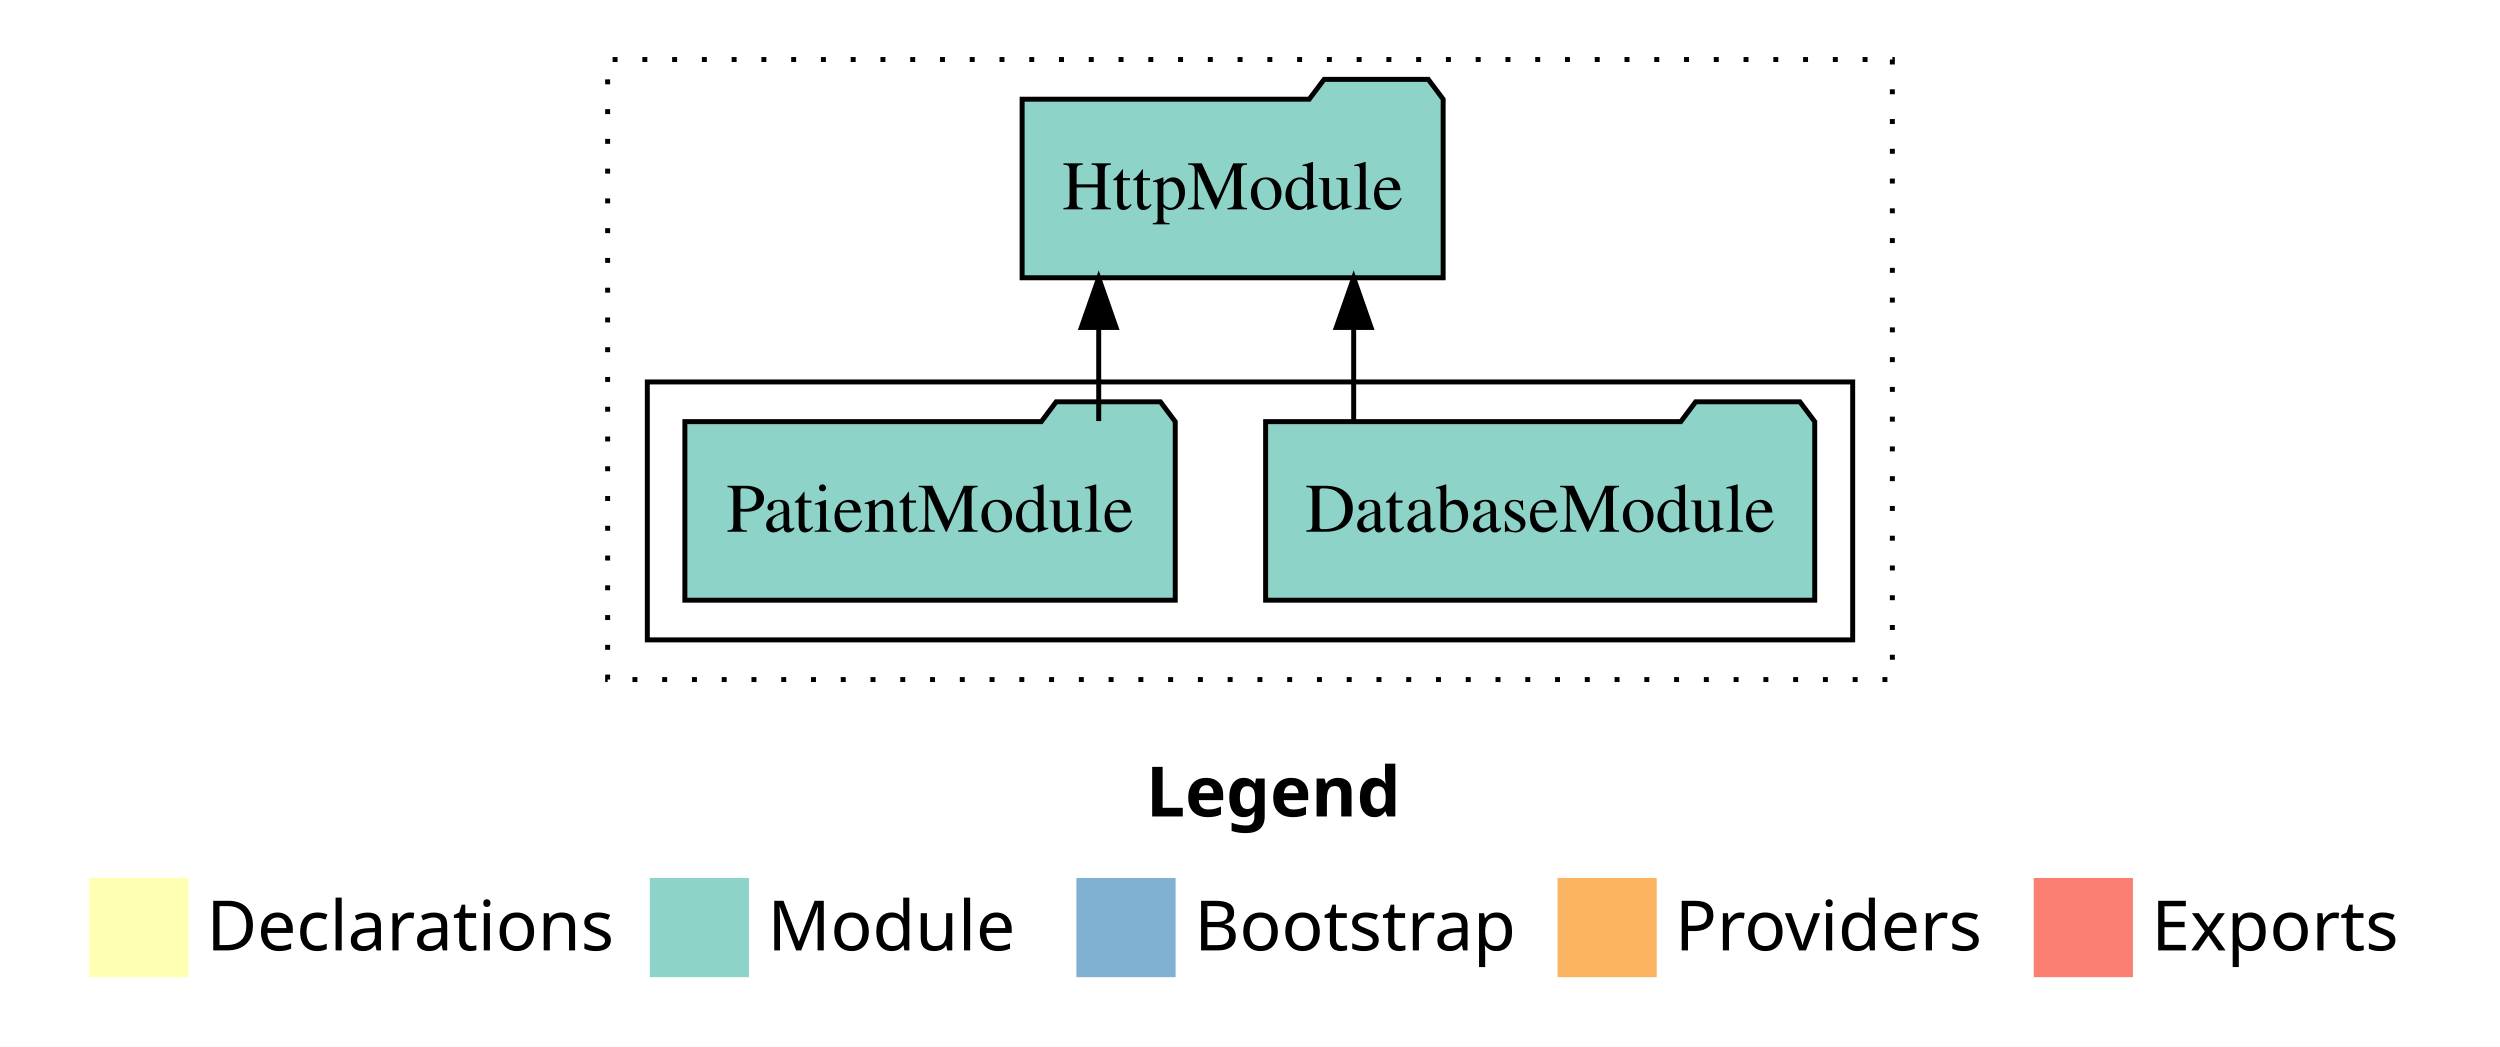
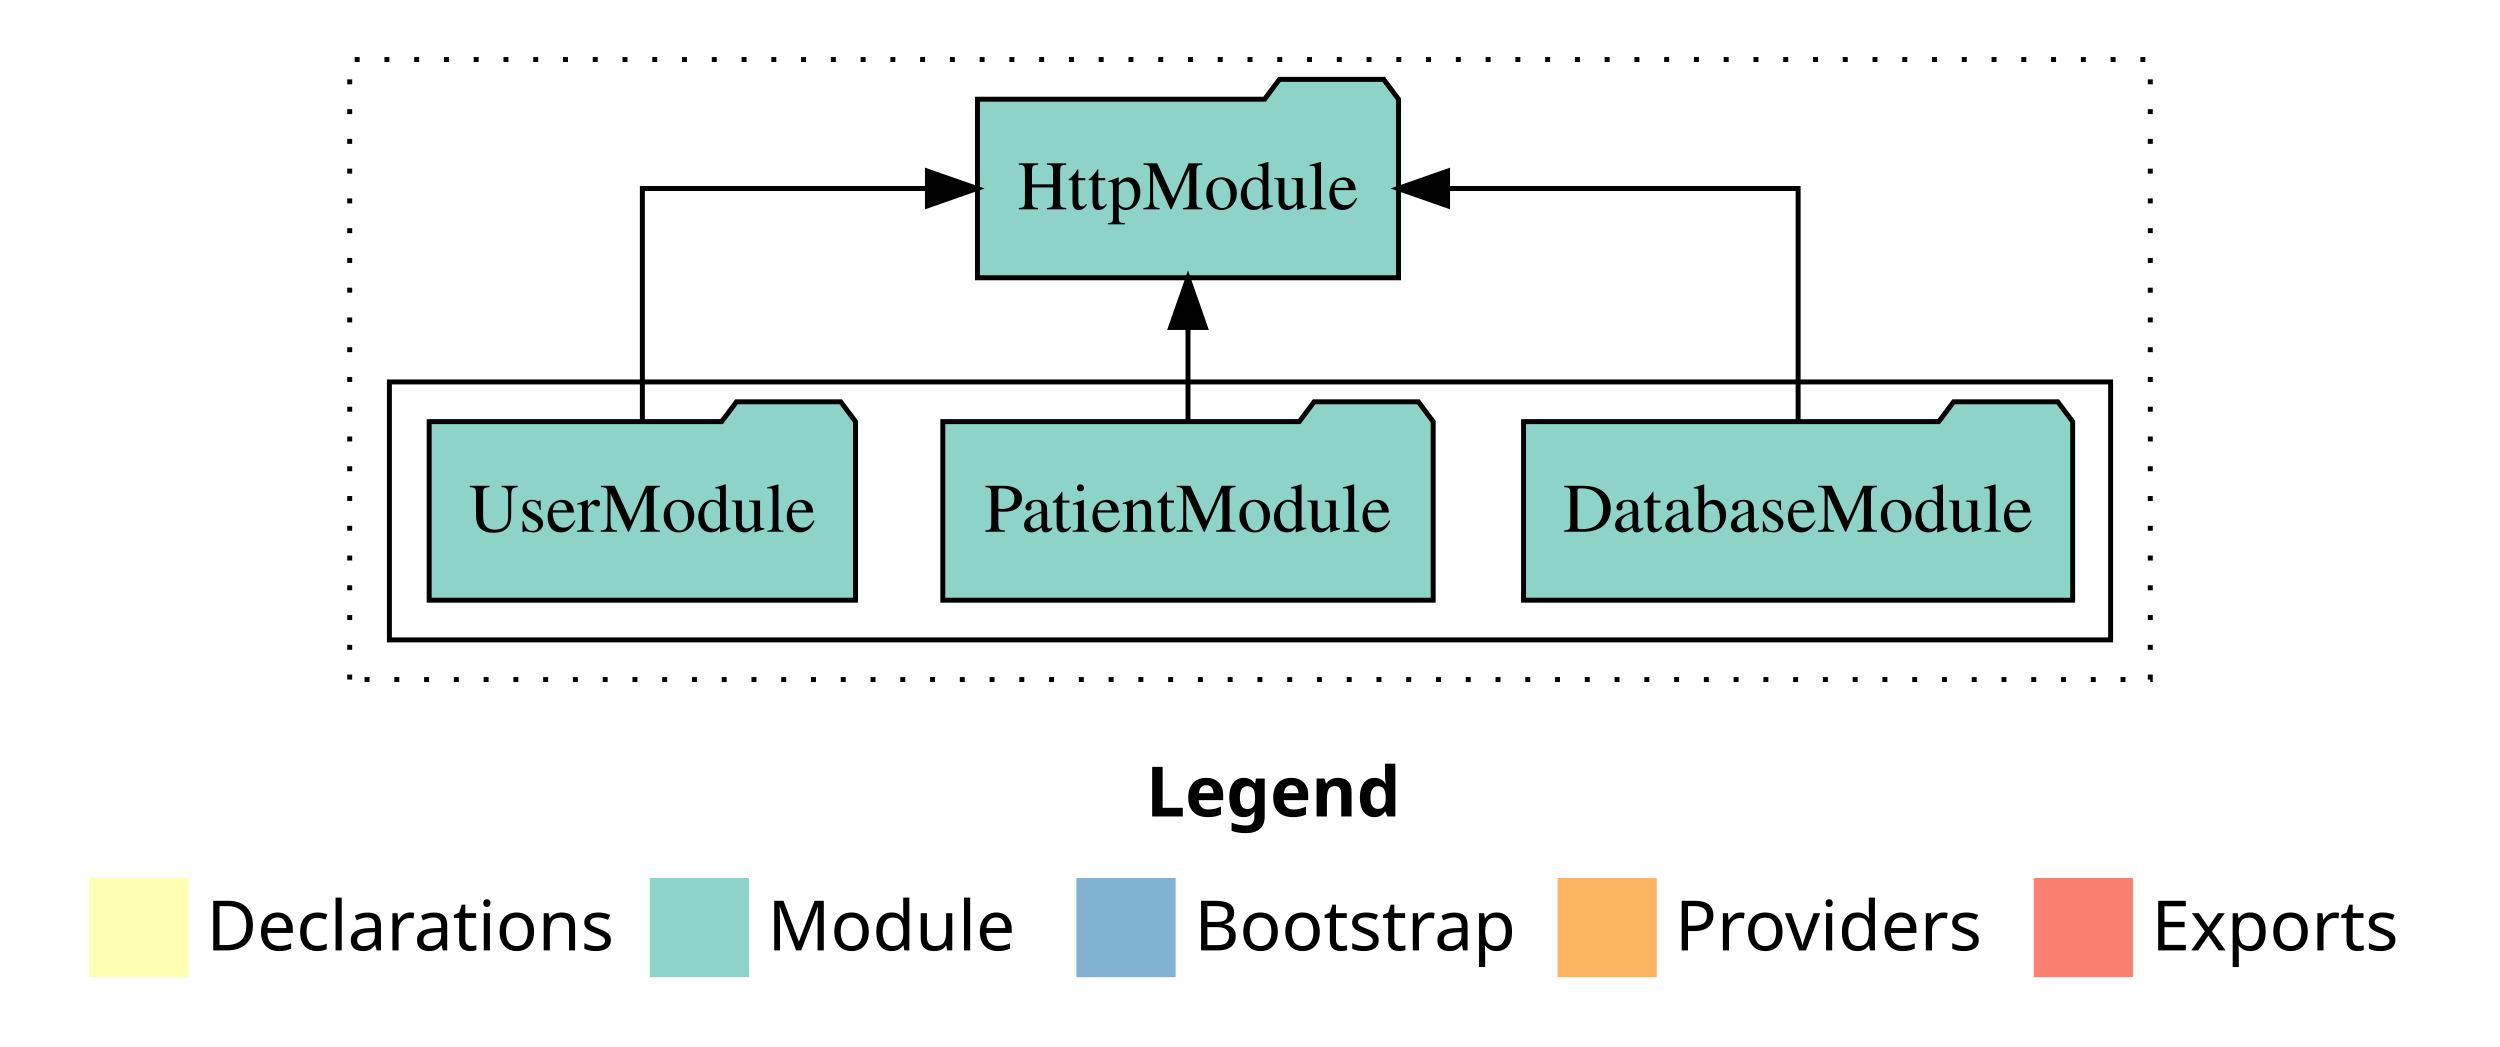
<svg xmlns="http://www.w3.org/2000/svg" width="504pt" height="211pt" viewBox="0.00 0.00 504.00 211.00">
  <g id="graph0" class="graph" transform="scale(1 1) rotate(0) translate(4 207)">
    <polygon fill="white" stroke="transparent" points="-4,4 -4,-207 500,-207 500,4 -4,4" />
    <text text-anchor="start" x="227.01" y="-42.4" font-family="Times-12" font-weight="bold" font-size="14.00">Legend</text>
    <polygon fill="#ffffb3" stroke="transparent" points="14,-10 14,-30 34,-30 34,-10 14,-10" />
    <text text-anchor="start" x="37.63" y="-15.4" font-family="Times-12" font-size="14.00">  Declarations</text>
    <polygon fill="#8dd3c7" stroke="transparent" points="127,-10 127,-30 147,-30 147,-10 127,-10" />
    <text text-anchor="start" x="150.73" y="-15.4" font-family="Times-12" font-size="14.00">  Module</text>
    <polygon fill="#80b1d3" stroke="transparent" points="213,-10 213,-30 233,-30 233,-10 213,-10" />
    <text text-anchor="start" x="236.78" y="-15.4" font-family="Times-12" font-size="14.00">  Bootstrap</text>
    <polygon fill="#fdb462" stroke="transparent" points="310,-10 310,-30 330,-30 330,-10 310,-10" />
    <text text-anchor="start" x="333.67" y="-15.4" font-family="Times-12" font-size="14.00">  Providers</text>
    <polygon fill="#fb8072" stroke="transparent" points="406,-10 406,-30 426,-30 426,-10 406,-10" />
    <text text-anchor="start" x="429.73" y="-15.4" font-family="Times-12" font-size="14.00">  Exports</text>
    <g id="clust1" class="cluster">
-       <polygon fill="none" stroke="black" stroke-dasharray="1,5" points="118.5,-70 118.5,-195 377.5,-195 377.5,-70 118.5,-70" />
+       <polygon fill="none" stroke="black" stroke-dasharray="1,5" points="66.5,-70 66.5,-195 429.5,-195 429.5,-70 66.5,-70" />
    </g>
    <g id="clust3" class="cluster">
-       <polygon fill="none" stroke="black" points="126.5,-78 126.5,-130 369.5,-130 369.5,-78 126.5,-78" />
+       <polygon fill="none" stroke="black" points="74.5,-78 74.5,-130 421.5,-130 421.5,-78 74.5,-78" />
    </g>
    <g id="node1" class="node">
-       <polygon fill="#8dd3c7" stroke="black" points="361.85,-122 358.85,-126 337.85,-126 334.85,-122 251.15,-122 251.15,-86 361.85,-86 361.85,-122" />
-       <text text-anchor="middle" x="306.5" y="-99.8" font-family="Times,serif" font-size="14.00">DatabaseModule</text>
+       <polygon fill="#8dd3c7" stroke="black" points="413.85,-122 410.85,-126 389.85,-126 386.85,-122 303.15,-122 303.15,-86 413.85,-86 413.85,-122" />
+       <text text-anchor="middle" x="358.5" y="-99.8" font-family="Times,serif" font-size="14.00">DatabaseModule</text>
+     </g>
+     <g id="node4" class="node">
+       <polygon fill="#8dd3c7" stroke="black" points="277.94,-187 274.94,-191 253.94,-191 250.94,-187 193.06,-187 193.06,-151 277.94,-151 277.94,-187" />
+       <text text-anchor="middle" x="235.5" y="-164.8" font-family="Times,serif" font-size="14.00">HttpModule</text>
+     </g>
+     <g id="edge1" class="edge">
+       <path fill="none" stroke="black" d="M358.5,-122.11C358.5,-141.34 358.5,-169 358.5,-169 358.5,-169 287.83,-169 287.83,-169" />
+       <polygon fill="black" stroke="black" points="287.83,-165.5 277.83,-169 287.83,-172.5 287.83,-165.5" />
+     </g>
+     <g id="node2" class="node">
+       <polygon fill="#8dd3c7" stroke="black" points="284.93,-122 281.93,-126 260.93,-126 257.93,-122 186.07,-122 186.07,-86 284.93,-86 284.93,-122" />
+       <text text-anchor="middle" x="235.5" y="-99.8" font-family="Times,serif" font-size="14.00">PatientModule</text>
+     </g>
+     <g id="edge2" class="edge">
+       <path fill="none" stroke="black" d="M235.5,-122.11C235.5,-122.11 235.5,-140.99 235.5,-140.99" />
+       <polygon fill="black" stroke="black" points="232,-140.99 235.5,-150.99 239,-140.99 232,-140.99" />
    </g>
    <g id="node3" class="node">
-       <polygon fill="#8dd3c7" stroke="black" points="286.94,-187 283.94,-191 262.94,-191 259.94,-187 202.06,-187 202.06,-151 286.94,-151 286.94,-187" />
-       <text text-anchor="middle" x="244.5" y="-164.8" font-family="Times,serif" font-size="14.00">HttpModule</text>
+       <polygon fill="#8dd3c7" stroke="black" points="168.48,-122 165.48,-126 144.48,-126 141.48,-122 82.52,-122 82.52,-86 168.48,-86 168.48,-122" />
+       <text text-anchor="middle" x="125.5" y="-99.8" font-family="Times,serif" font-size="14.00">UserModule</text>
    </g>
-     <g id="edge1" class="edge">
-       <path fill="none" stroke="black" d="M268.9,-122.11C268.9,-122.11 268.9,-140.99 268.9,-140.99" />
-       <polygon fill="black" stroke="black" points="265.4,-140.99 268.9,-150.99 272.4,-140.99 265.4,-140.99" />
-     </g>
-     <g id="node2" class="node">
-       <polygon fill="#8dd3c7" stroke="black" points="232.93,-122 229.93,-126 208.93,-126 205.93,-122 134.07,-122 134.07,-86 232.93,-86 232.93,-122" />
-       <text text-anchor="middle" x="183.5" y="-99.8" font-family="Times,serif" font-size="14.00">PatientModule</text>
-     </g>
-     <g id="edge2" class="edge">
-       <path fill="none" stroke="black" d="M217.5,-122.11C217.5,-122.11 217.5,-140.99 217.5,-140.99" />
-       <polygon fill="black" stroke="black" points="214,-140.99 217.5,-150.99 221,-140.99 214,-140.99" />
+     <g id="edge3" class="edge">
+       <path fill="none" stroke="black" d="M125.5,-122.11C125.5,-141.34 125.5,-169 125.5,-169 125.5,-169 182.97,-169 182.97,-169" />
+       <polygon fill="black" stroke="black" points="182.97,-172.5 192.97,-169 182.97,-165.5 182.97,-172.5" />
    </g>
  </g>
</svg>
